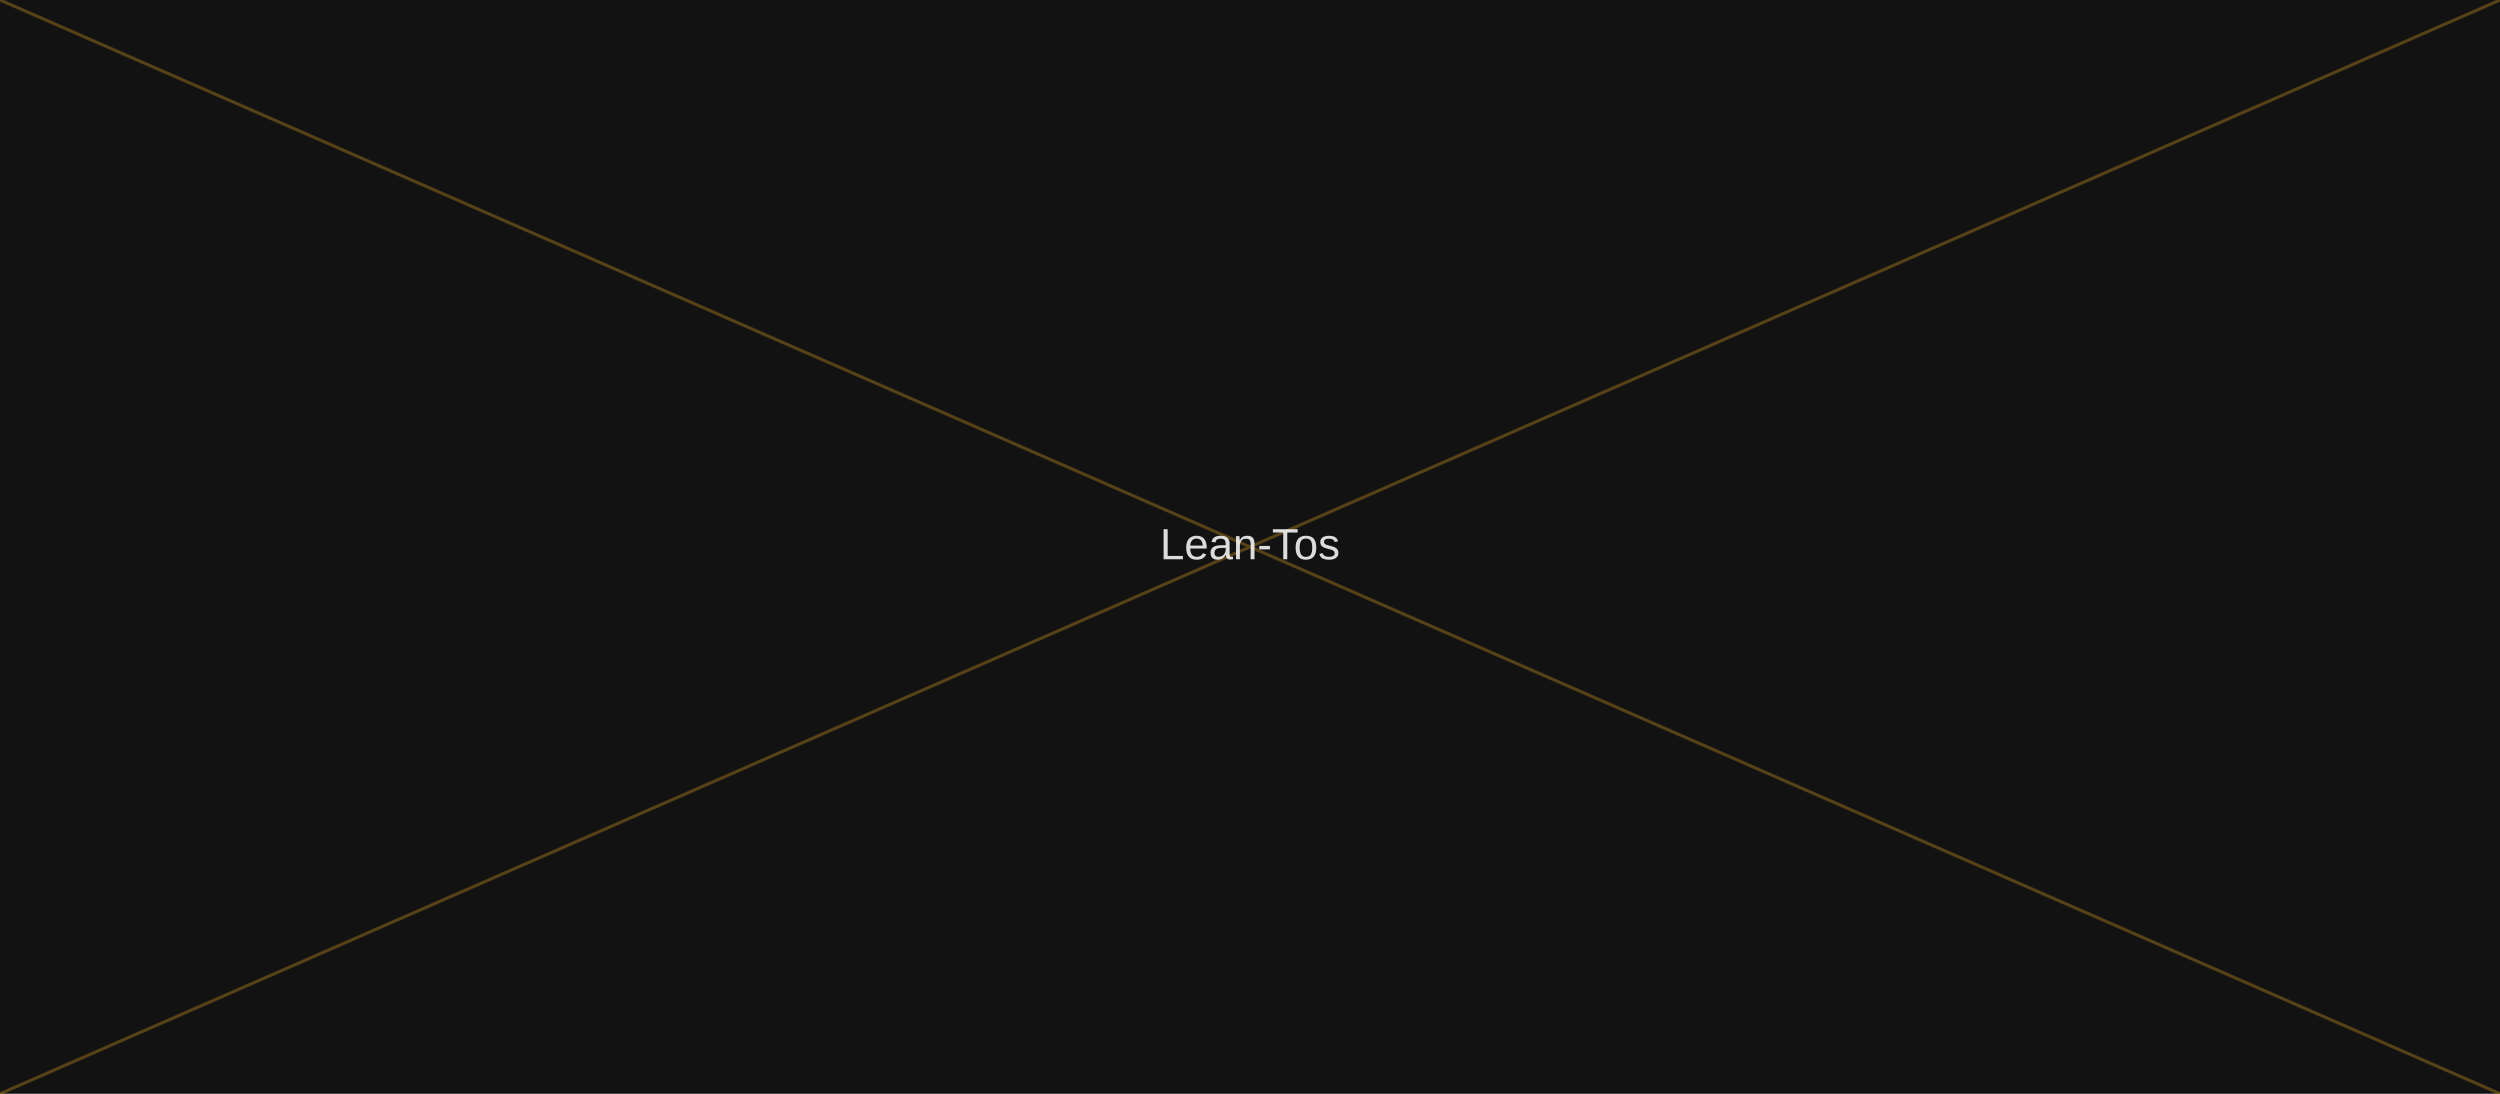
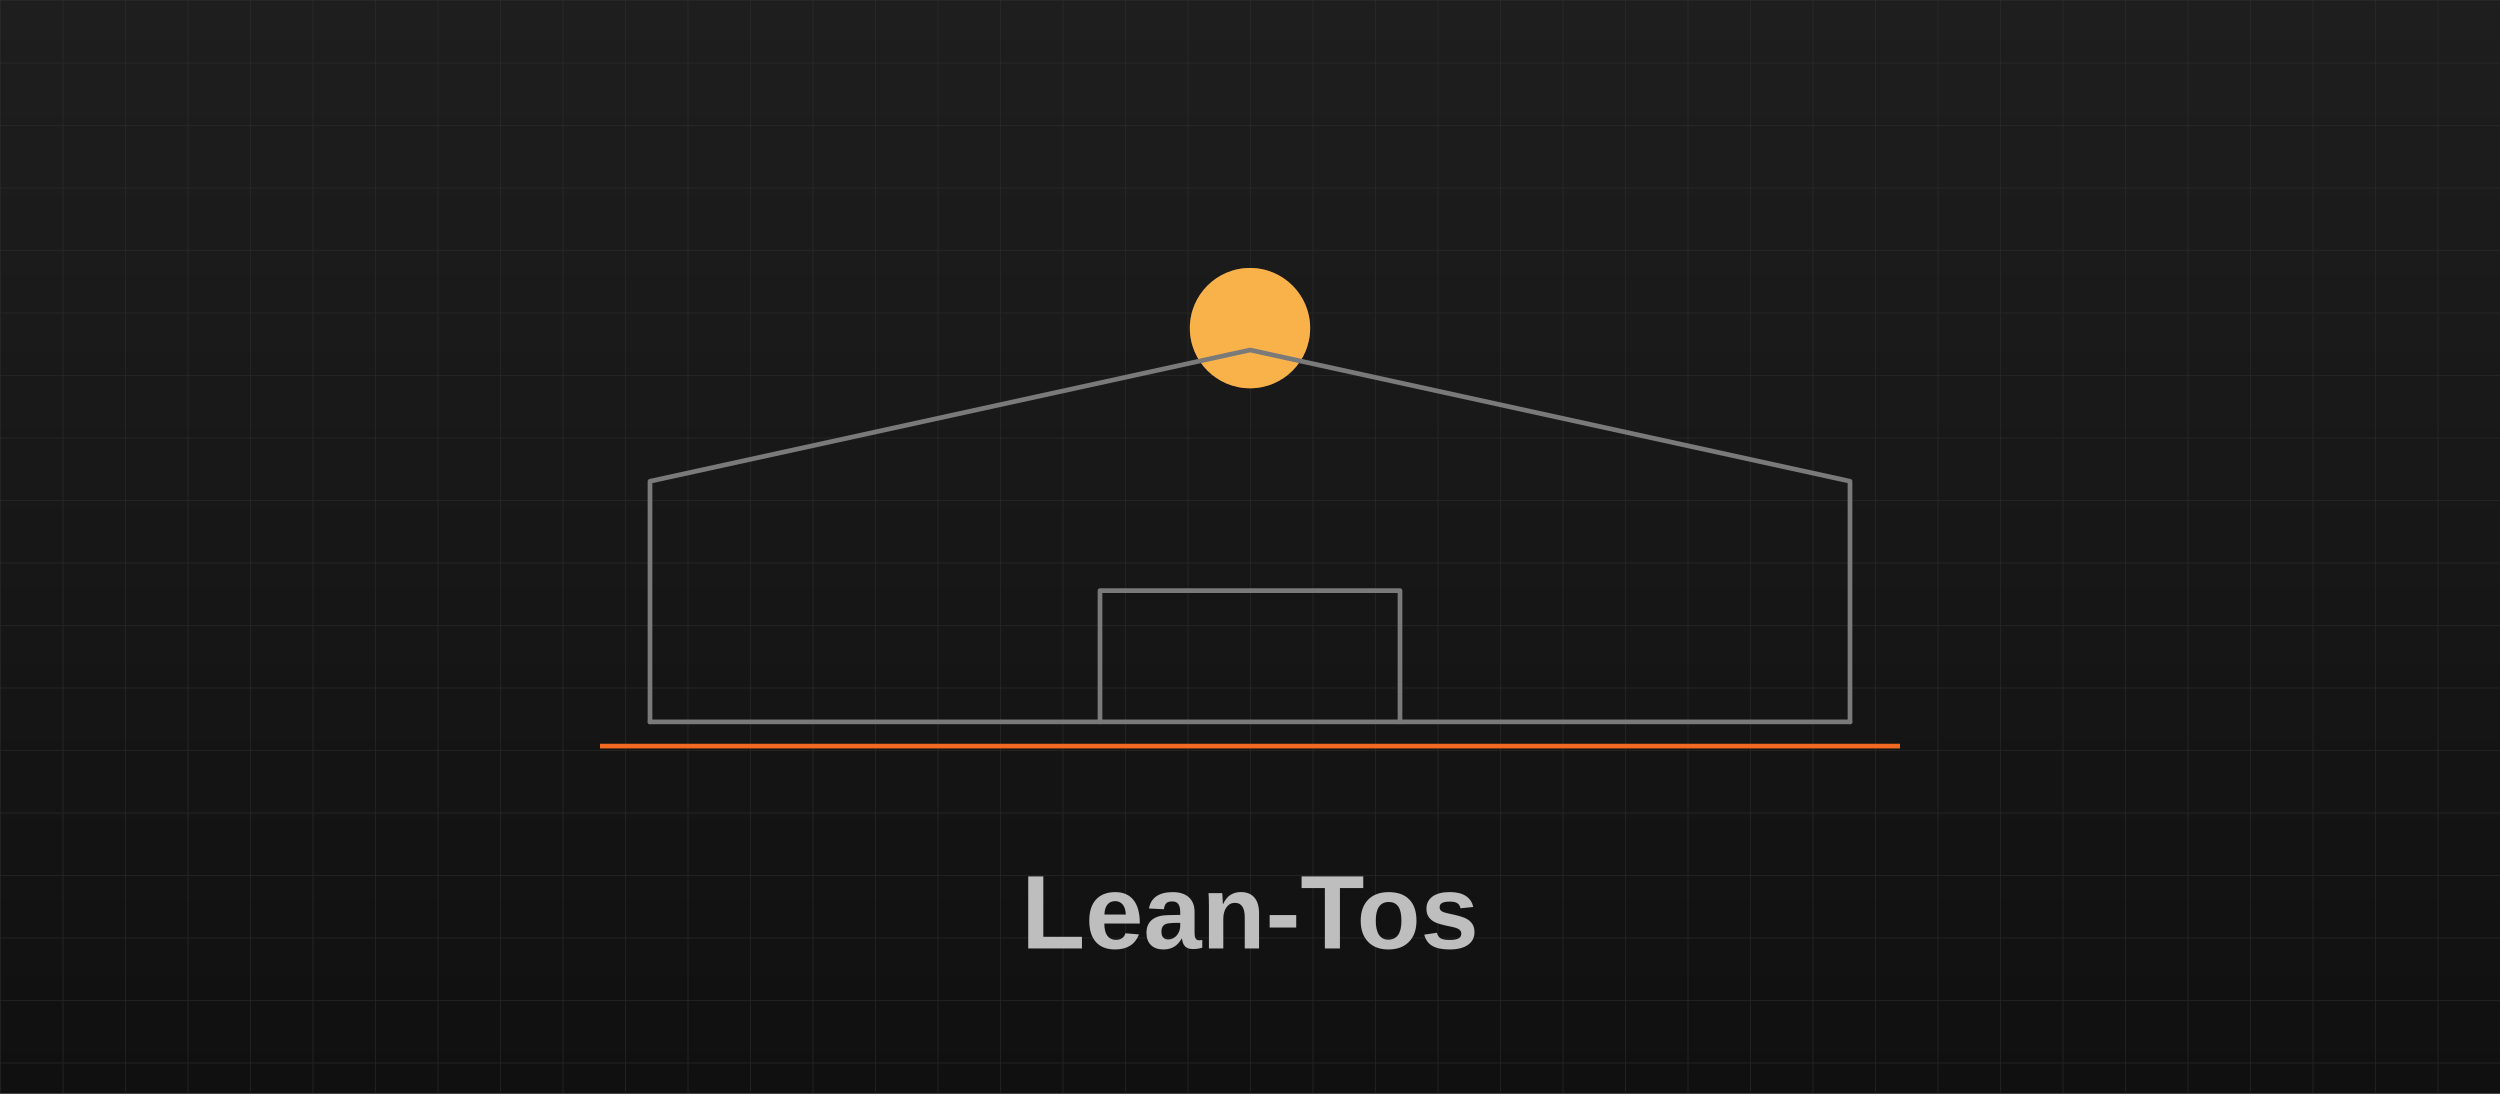
- <svg xmlns="http://www.w3.org/2000/svg" width="1600" height="700" viewBox="0 0 1600 700">
-   <rect width="100%" height="100%" fill="#121212" />
-   <g fill="none" stroke="#d89a1f" stroke-width="2" opacity="0.35">
-     <line x1="0" y1="0" x2="1600" y2="700" />
-     <line x1="1600" y1="0" x2="0" y2="700" />
+ <svg xmlns="http://www.w3.org/2000/svg" width="1600" height="700" viewBox="0 0 1600 700" role="img" aria-label="Lean-Tos">
+   <defs>
+     <linearGradient id="bg" x1="0" y1="0" x2="0" y2="1">
+       <stop offset="0" stop-color="#1e1e1e" />
+       <stop offset="1" stop-color="#101010" />
+     </linearGradient>
+     <pattern id="grid" width="40" height="40" patternUnits="userSpaceOnUse">
+       <path d="M40 0H0V40" fill="none" stroke="#2e2e2e" stroke-width="1" opacity="0.7" />
+       <animateTransform attributeName="patternTransform" type="translate" from="0 0" to="40 40" dur="14s" repeatCount="indefinite" />
+     </pattern>
+     <style>
+       .sun, .halo { transform-box: fill-box; transform-origin: center; }
+       .sun { animation: sunBob 6s ease-in-out infinite; }
+       .halo { animation: sunHalo 4.5s ease-in-out infinite; }
+       .base { transform-box: fill-box; transform-origin: center; animation: baseGlow 3.6s ease-in-out infinite; }
+       .frame { animation: frameGlow 6s ease-in-out infinite; }
+       @keyframes sunBob { 0%, 100% { transform: translateY(0); } 50% { transform: translateY(-9px); } }
+       @keyframes sunHalo { 0% { transform: scale(1); opacity: .32; } 70% { opacity: 0; } 100% { transform: scale(1.55); opacity: 0; } }
+       @keyframes baseGlow { 0%, 100% { opacity: 1; transform: scaleX(1); } 50% { opacity: .6; transform: scaleX(.97); } }
+       @keyframes frameGlow { 0%, 100% { opacity: .88; } 50% { opacity: 1; } }
+       @media (prefers-reduced-motion: reduce) { .sun, .halo, .base, .frame { animation: none; } }
+     </style>
+   </defs>
+   <rect width="100%" height="100%" fill="url(#bg)" />
+   <rect width="100%" height="100%" fill="url(#grid)" />
+   <g class="sun">
+     <circle class="halo" cx="800" cy="210" r="38.5" fill="#f9b24a" opacity="0.4" />
+     <circle cx="800" cy="210" r="38.5" fill="#f9b24a" />
  </g>
-   <text x="50%" y="50%" dominant-baseline="middle" text-anchor="middle" font-family="Arial, sans-serif" font-size="28" fill="#ffffff" opacity="0.85">Lean-Tos</text>
+   <g class="frame" fill="none" stroke="#7a7a7a" stroke-width="3" stroke-linejoin="round" stroke-linecap="round">
+     <path d="M416 462 V308 L800 224 L1184 308 V462" />
+     <path d="M416 462 H1184" />
+     <path d="M704 462 V378 H896 V462" />
+   </g>
+   <rect class="base" x="384" y="476" width="832" height="3" fill="#f26a21" />
+   <text x="50%" y="84%" dominant-baseline="middle" text-anchor="middle" font-family="'Segoe UI', Arial, sans-serif" font-size="67" font-weight="700" fill="#c6c6c6" opacity="0.95">Lean-Tos</text>
</svg>
